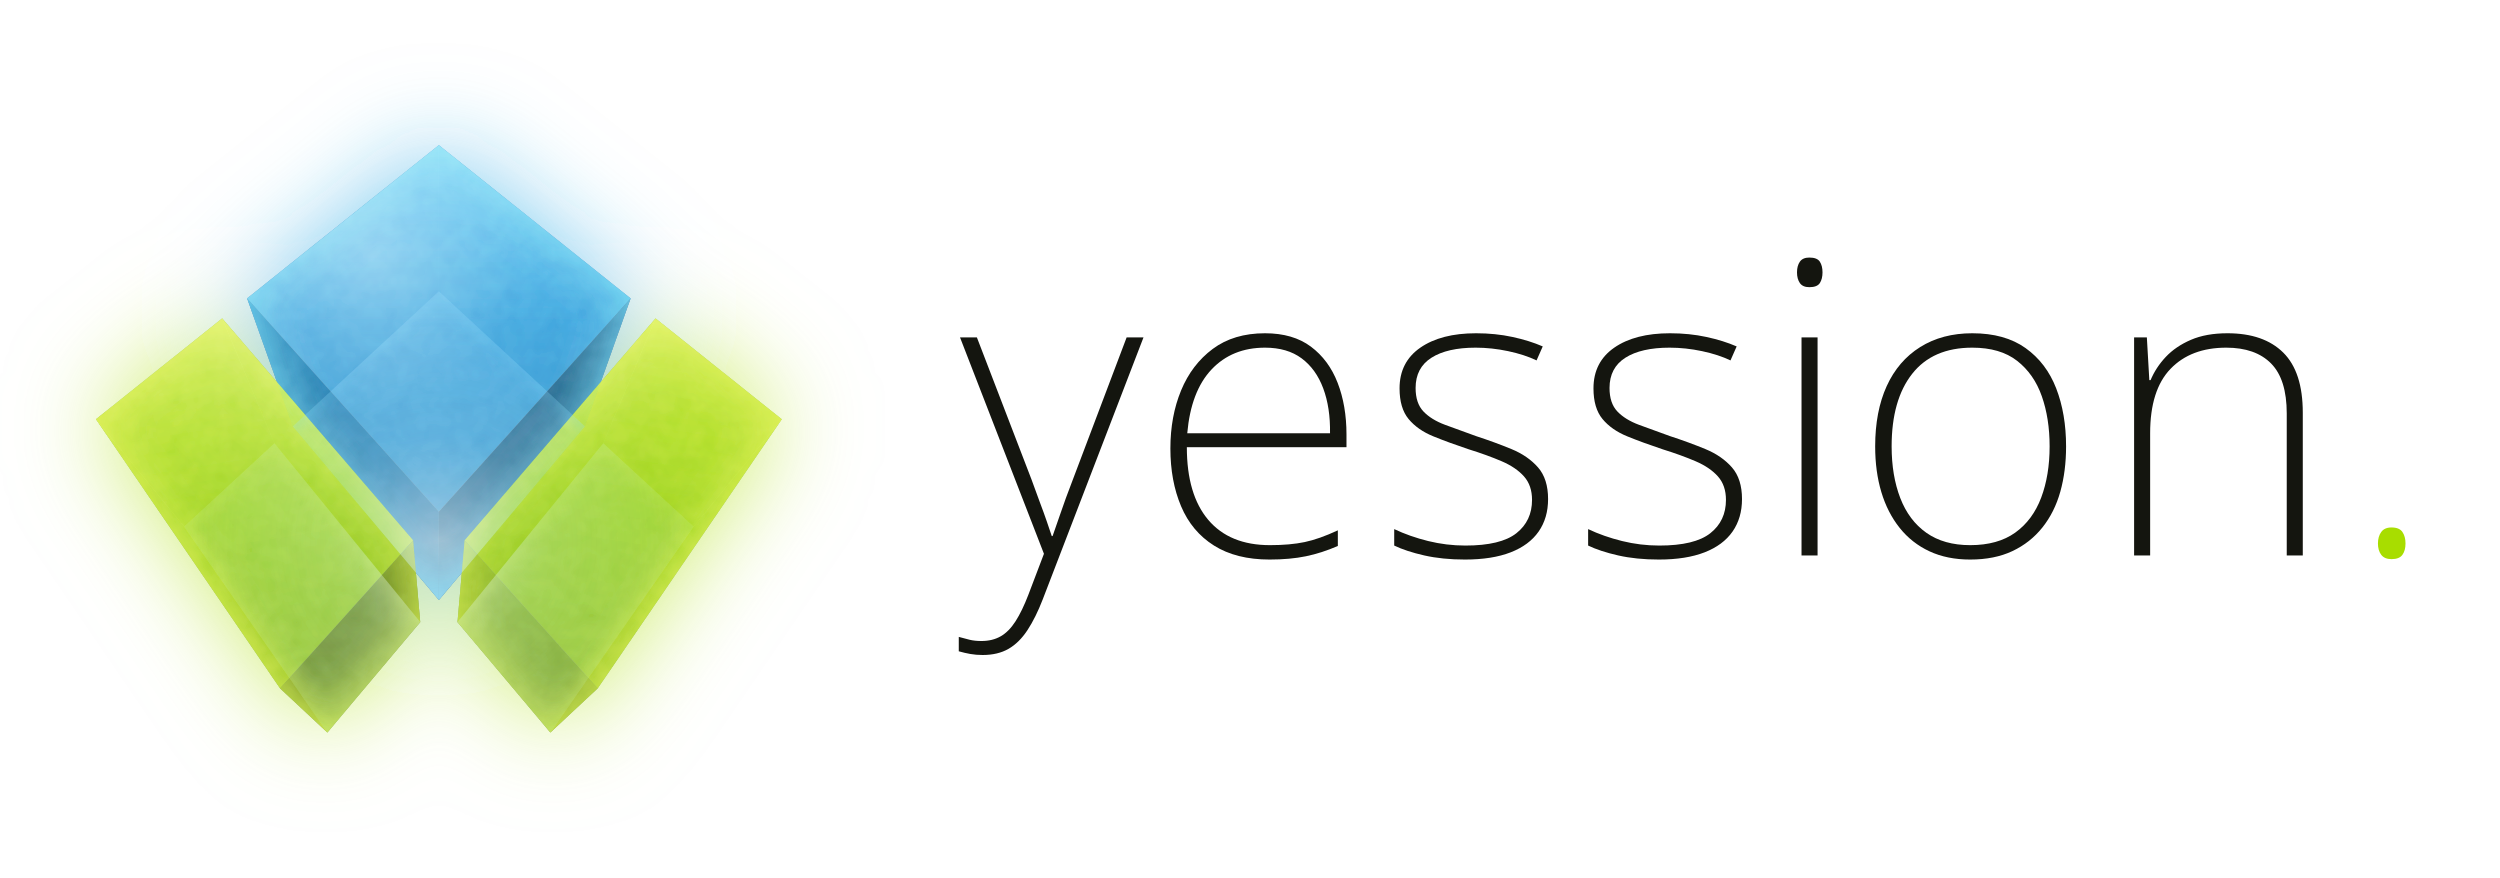
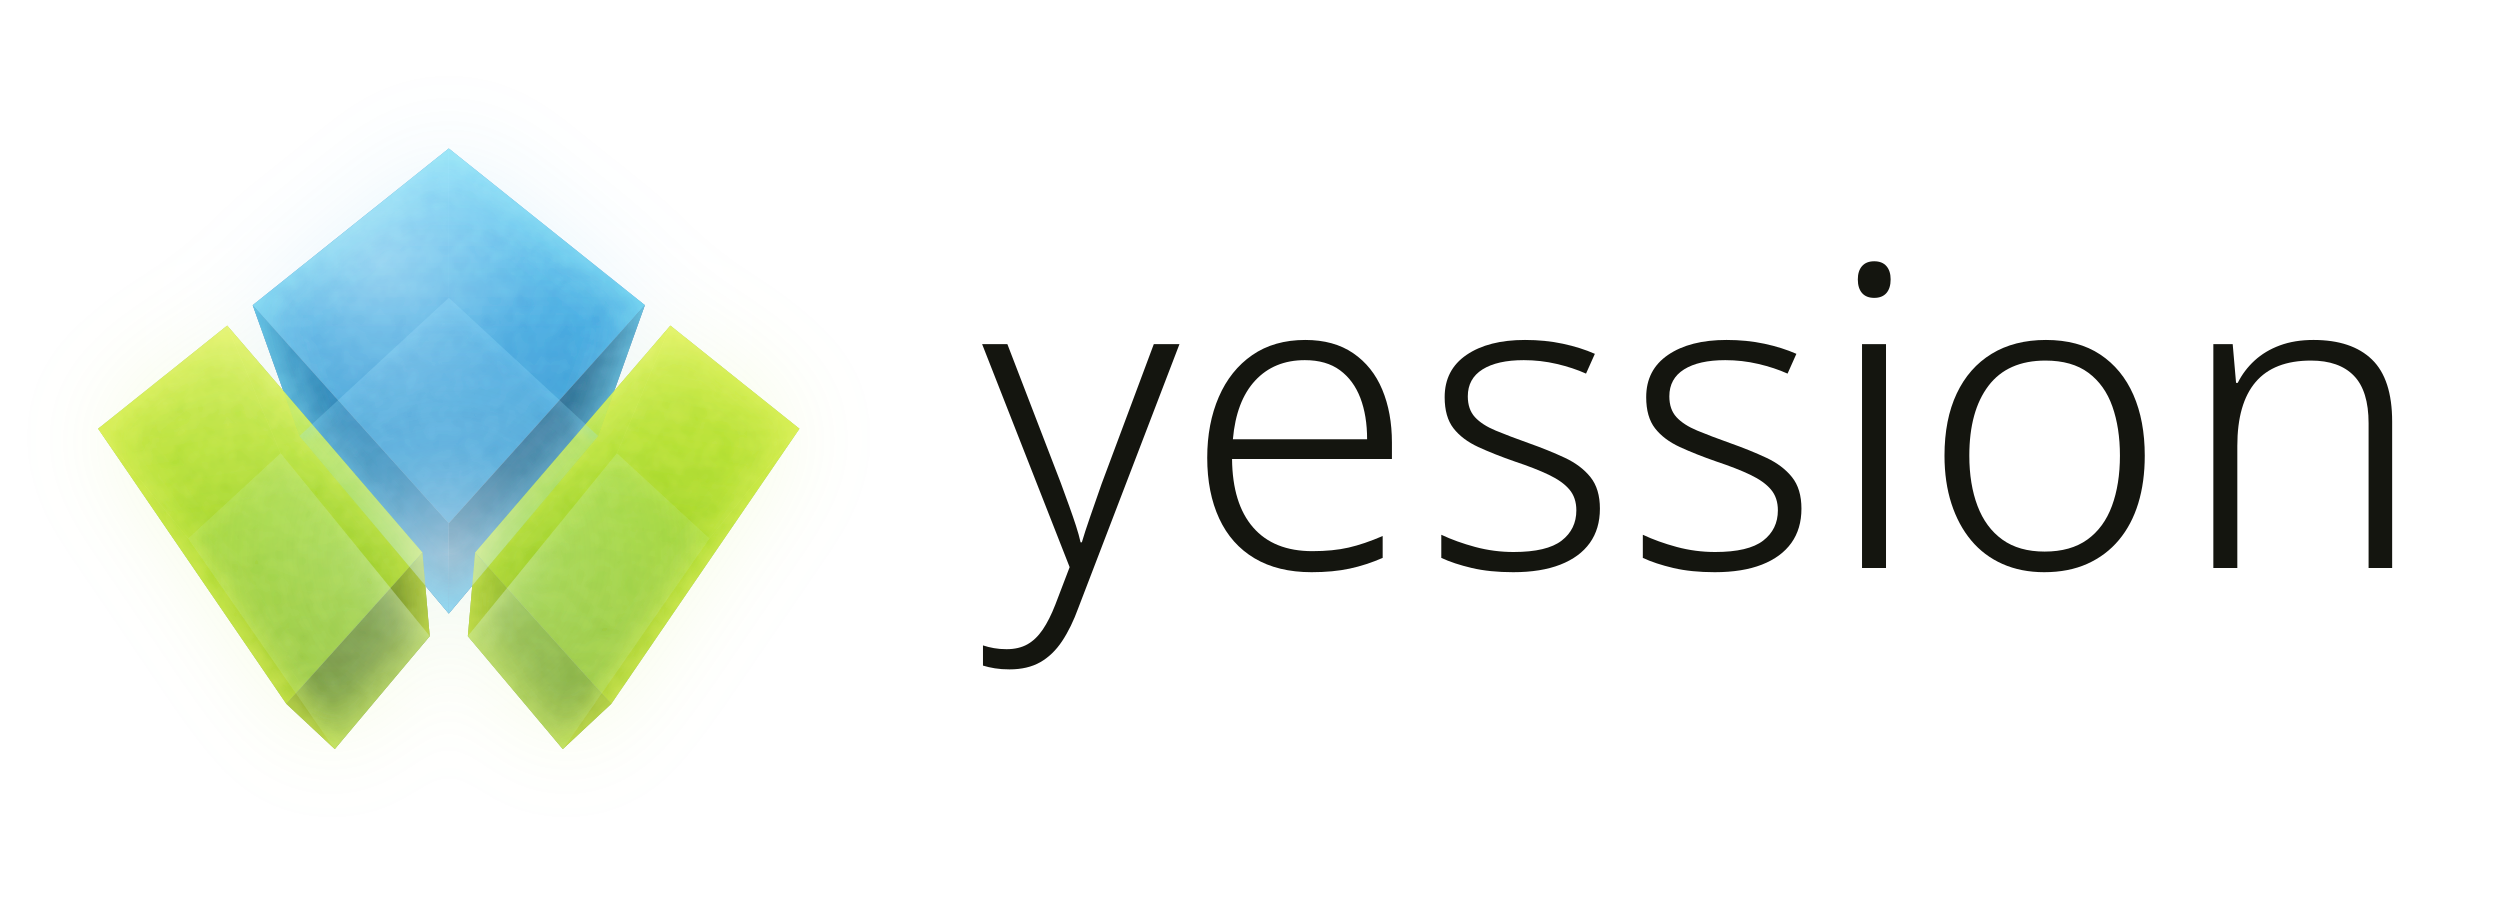
- <svg xmlns="http://www.w3.org/2000/svg" viewBox="0 0 182.29 64" role="img" aria-label="yession">
+ <svg xmlns="http://www.w3.org/2000/svg" viewBox="0 0 178.26 64" role="img" aria-label="yession">
  <g>
    <defs>
      <path id="lockup-p0" d="M32 37.31 L18.02 21.76 L32 10.59 L45.98 21.76 Z" />
      <path id="lockup-p1" d="M32 43.75 L21.35 31.09 L32 21.25 L42.65 31.09 Z" />
      <path id="lockup-p2" d="M32 43.75 L21.35 31.09 L18.02 21.76 L32 37.31 Z" />
      <path id="lockup-p3" d="M21.35 31.09 L32 21.25 L32 10.59 L18.02 21.76 Z" />
      <path id="lockup-p4" d="M32 21.25 L42.65 31.09 L45.98 21.76 L32 10.59 Z" />
      <path id="lockup-p5" d="M42.65 31.09 L32 43.75 L32 37.31 L45.98 21.76 Z" />
      <path id="lockup-p6" d="M30.12 39.4 L20.42 50.19 L7 30.57 L16.2 23.22 Z" />
      <path id="lockup-p7" d="M30.64 45.36 L23.87 53.41 L13.43 38.4 L20.01 32.33 Z" />
      <path id="lockup-p8" d="M30.64 45.36 L23.87 53.41 L20.42 50.19 L30.12 39.4 Z" />
      <path id="lockup-p9" d="M23.87 53.41 L13.43 38.4 L7 30.57 L20.42 50.19 Z" />
      <path id="lockup-p10" d="M13.43 38.4 L20.01 32.33 L16.2 23.22 L7 30.57 Z" />
      <path id="lockup-p11" d="M20.01 32.33 L30.64 45.36 L30.12 39.4 L16.2 23.22 Z" />
      <path id="lockup-p12" d="M47.8 23.22 L57 30.57 L43.58 50.19 L33.88 39.4 Z" />
      <path id="lockup-p13" d="M43.99 32.33 L50.57 38.4 L40.13 53.41 L33.36 45.36 Z" />
      <path id="lockup-p14" d="M43.99 32.33 L50.57 38.4 L57 30.57 L47.8 23.22 Z" />
      <path id="lockup-p15" d="M50.57 38.4 L40.13 53.41 L43.58 50.19 L57 30.57 Z" />
      <path id="lockup-p16" d="M40.13 53.41 L33.36 45.36 L33.88 39.4 L43.58 50.19 Z" />
      <path id="lockup-p17" d="M33.36 45.36 L43.99 32.33 L47.8 23.22 L33.88 39.4 Z" />
      <clipPath id="lockup-c0">
        <use href="#lockup-p0" />
        <use href="#lockup-p1" />
        <use href="#lockup-p2" />
        <use href="#lockup-p3" />
        <use href="#lockup-p4" />
        <use href="#lockup-p5" />
      </clipPath>
      <clipPath id="lockup-c1">
        <use href="#lockup-p6" />
        <use href="#lockup-p7" />
        <use href="#lockup-p8" />
        <use href="#lockup-p9" />
        <use href="#lockup-p10" />
        <use href="#lockup-p11" />
      </clipPath>
      <clipPath id="lockup-c2">
        <use href="#lockup-p12" />
        <use href="#lockup-p13" />
        <use href="#lockup-p14" />
        <use href="#lockup-p15" />
        <use href="#lockup-p16" />
        <use href="#lockup-p17" />
      </clipPath>
      <linearGradient id="lockup-f0" gradientUnits="userSpaceOnUse" x1="32" y1="10.59" x2="32" y2="37.31">
        <stop offset="0" stop-color="#6fd8ff" />
        <stop offset="0.5" stop-color="#1ba1e2" />
        <stop offset="1" stop-color="#1891cb" />
      </linearGradient>
      <linearGradient id="lockup-f1" x1="0" y1="0" x2="0" y2="1">
        <stop offset="0" stop-color="#126a95" />
        <stop offset="0.55" stop-color="#116289" />
        <stop offset="1" stop-color="#0f6ea3" />
      </linearGradient>
      <linearGradient id="lockup-f2" x1="0" y1="0" x2="0" y2="1">
        <stop offset="0" stop-color="#178ac2" />
        <stop offset="0.55" stop-color="#157fb2" />
        <stop offset="1" stop-color="#0f6ea3" />
      </linearGradient>
      <linearGradient id="lockup-f3" x1="0" y1="0" x2="0" y2="1">
        <stop offset="0" stop-color="#126a95" />
        <stop offset="0.55" stop-color="#116289" />
        <stop offset="1" stop-color="#0f6ea3" />
      </linearGradient>
      <linearGradient id="lockup-f4" x1="0" y1="0" x2="0" y2="1">
        <stop offset="0" stop-color="#126a95" />
        <stop offset="0.55" stop-color="#116289" />
        <stop offset="1" stop-color="#0f6ea3" />
      </linearGradient>
      <linearGradient id="lockup-f5" x1="0" y1="0" x2="0" y2="1">
        <stop offset="0" stop-color="#126a95" />
        <stop offset="0.55" stop-color="#116289" />
        <stop offset="1" stop-color="#0f6ea3" />
      </linearGradient>
      <linearGradient id="lockup-f6" gradientUnits="userSpaceOnUse" x1="16.2" y1="23.22" x2="20.42" y2="50.19">
        <stop offset="0" stop-color="#d8f54a" />
        <stop offset="0.5" stop-color="#a8dd00" />
        <stop offset="1" stop-color="#97c700" />
      </linearGradient>
      <linearGradient id="lockup-f7" x1="0" y1="0" x2="0" y2="1">
        <stop offset="0" stop-color="#6f9200" />
        <stop offset="0.55" stop-color="#668600" />
        <stop offset="1" stop-color="#6f9a00" />
      </linearGradient>
      <linearGradient id="lockup-f8" x1="0" y1="0" x2="0" y2="1">
        <stop offset="0" stop-color="#6f9200" />
        <stop offset="0.55" stop-color="#668600" />
        <stop offset="1" stop-color="#6f9a00" />
      </linearGradient>
      <linearGradient id="lockup-f9" x1="0" y1="0" x2="0" y2="1">
        <stop offset="0" stop-color="#90be00" />
        <stop offset="0.55" stop-color="#84af00" />
        <stop offset="1" stop-color="#6f9a00" />
      </linearGradient>
      <linearGradient id="lockup-f10" x1="0" y1="0" x2="0" y2="1">
        <stop offset="0" stop-color="#6f9200" />
        <stop offset="0.55" stop-color="#668600" />
        <stop offset="1" stop-color="#6f9a00" />
      </linearGradient>
      <linearGradient id="lockup-f11" x1="0" y1="0" x2="0" y2="1">
        <stop offset="0" stop-color="#6f9200" />
        <stop offset="0.55" stop-color="#668600" />
        <stop offset="1" stop-color="#6f9a00" />
      </linearGradient>
      <linearGradient id="lockup-f12" gradientUnits="userSpaceOnUse" x1="47.8" y1="23.22" x2="43.58" y2="50.19">
        <stop offset="0" stop-color="#d8f54a" />
        <stop offset="0.5" stop-color="#a8dd00" />
        <stop offset="1" stop-color="#97c700" />
      </linearGradient>
      <linearGradient id="lockup-f13" x1="0" y1="0" x2="0" y2="1">
        <stop offset="0" stop-color="#6f9200" />
        <stop offset="0.55" stop-color="#668600" />
        <stop offset="1" stop-color="#6f9a00" />
      </linearGradient>
      <linearGradient id="lockup-f14" x1="0" y1="0" x2="0" y2="1">
        <stop offset="0" stop-color="#6f9200" />
        <stop offset="0.55" stop-color="#668600" />
        <stop offset="1" stop-color="#6f9a00" />
      </linearGradient>
      <linearGradient id="lockup-f15" x1="0" y1="0" x2="0" y2="1">
        <stop offset="0" stop-color="#6f9200" />
        <stop offset="0.55" stop-color="#668600" />
        <stop offset="1" stop-color="#6f9a00" />
      </linearGradient>
      <linearGradient id="lockup-f16" x1="0" y1="0" x2="0" y2="1">
        <stop offset="0" stop-color="#90be00" />
        <stop offset="0.55" stop-color="#84af00" />
        <stop offset="1" stop-color="#6f9a00" />
      </linearGradient>
      <linearGradient id="lockup-f17" x1="0" y1="0" x2="0" y2="1">
        <stop offset="0" stop-color="#6f9200" />
        <stop offset="0.55" stop-color="#668600" />
        <stop offset="1" stop-color="#6f9a00" />
      </linearGradient>
      <filter id="lockup-rimg" filterUnits="userSpaceOnUse" x="-8" y="-8" width="80" height="80">
        <feFlood flood-color="#d8f54a" flood-opacity="1.00" result="f" />
        <feComposite in="f" in2="SourceAlpha" operator="out" result="o" />
        <feGaussianBlur in="o" stdDeviation="1.69" result="b" />
        <feComposite in="b" in2="SourceAlpha" operator="in" result="rim" />
        <feBlend in="rim" in2="SourceGraphic" mode="screen" />
      </filter>
      <filter id="lockup-rimb" filterUnits="userSpaceOnUse" x="-8" y="-8" width="80" height="80">
        <feFlood flood-color="#6fd8ff" flood-opacity="1.00" result="f" />
        <feComposite in="f" in2="SourceAlpha" operator="out" result="o" />
        <feGaussianBlur in="o" stdDeviation="1.69" result="b" />
        <feComposite in="b" in2="SourceAlpha" operator="in" result="rim" />
        <feBlend in="rim" in2="SourceGraphic" mode="screen" />
      </filter>
      <filter id="lockup-tb" filterUnits="userSpaceOnUse" x="0" y="0" width="64" height="64">
        <feTurbulence type="fractalNoise" baseFrequency="0.9" numOctaves="2" seed="7" result="t" />
        <feColorMatrix in="t" type="matrix" values="0.33 0.33 0.33 0 0 0.33 0.33 0.33 0 0 0.33 0.33 0.33 0 0 0 0 0 0 0.22" result="grey" />
        <feComposite in="grey" in2="SourceAlpha" operator="in" result="tf" />
        <feBlend in="tf" in2="SourceGraphic" mode="overlay" />
      </filter>
      <filter id="lockup-bl" filterUnits="userSpaceOnUse" x="-40" y="-40" width="144" height="144">
        <feGaussianBlur stdDeviation="3.6" />
      </filter>
      <filter id="lockup-hb" filterUnits="userSpaceOnUse" x="-40" y="-40" width="144" height="144">
        <feGaussianBlur stdDeviation="0.45" />
      </filter>
      <radialGradient id="lockup-sp" gradientUnits="userSpaceOnUse" cx="32" cy="39.4" r="26">
        <stop offset="0" stop-color="#fff" stop-opacity="0.5" />
        <stop offset="0.3" stop-color="#bfeaff" stop-opacity="0.20" />
        <stop offset="1" stop-color="#7fd0f5" stop-opacity="0" />
      </radialGradient>
      <radialGradient id="lockup-sh" gradientUnits="userSpaceOnUse" cx="27.28" cy="18.81" r="25.16">
        <stop offset="0" stop-color="#fff" stop-opacity="0.42" />
        <stop offset="0.45" stop-color="#fff" stop-opacity="0.12" />
        <stop offset="1" stop-color="#fff" stop-opacity="0" />
      </radialGradient>
      <clipPath id="lockup-tc0">
        <use href="#lockup-p0" />
      </clipPath>
      <clipPath id="lockup-tc6">
        <use href="#lockup-p6" />
      </clipPath>
      <clipPath id="lockup-tc12">
        <use href="#lockup-p12" />
      </clipPath>
    </defs>
    <g opacity="1">
-       <g filter="url(#lockup-bl)" opacity="0.55">
+       <g filter="url(#lockup-bl)" opacity="0.1">
        <use href="#lockup-p0" fill="#1ba1e2" />
        <use href="#lockup-p1" fill="#1ba1e2" />
        <use href="#lockup-p2" fill="#1ba1e2" />
        <use href="#lockup-p3" fill="#1ba1e2" />
        <use href="#lockup-p4" fill="#1ba1e2" />
        <use href="#lockup-p5" fill="#1ba1e2" />
        <g opacity="1">
          <use href="#lockup-p6" fill="#a8dd00" />
          <use href="#lockup-p7" fill="#a8dd00" />
          <use href="#lockup-p8" fill="#a8dd00" />
          <use href="#lockup-p9" fill="#a8dd00" />
          <use href="#lockup-p10" fill="#a8dd00" />
          <use href="#lockup-p11" fill="#a8dd00" />
          <use href="#lockup-p12" fill="#a8dd00" />
          <use href="#lockup-p13" fill="#a8dd00" />
          <use href="#lockup-p14" fill="#a8dd00" />
          <use href="#lockup-p15" fill="#a8dd00" />
          <use href="#lockup-p16" fill="#a8dd00" />
          <use href="#lockup-p17" fill="#a8dd00" />
        </g>
      </g>
    </g>
    <g opacity="1">
      <g opacity="0.55">
        <use href="#lockup-p1" fill="#0f6ea3" opacity="1" />
        <use href="#lockup-p3" fill="#0f6ea3" opacity="1" />
        <use href="#lockup-p4" fill="#0f6ea3" opacity="1" />
        <g opacity="1">
          <use href="#lockup-p7" fill="#6f9a00" opacity="1" />
          <use href="#lockup-p9" fill="#6f9a00" opacity="1" />
          <use href="#lockup-p10" fill="#6f9a00" opacity="1" />
          <use href="#lockup-p11" fill="#6f9a00" opacity="1" />
          <use href="#lockup-p13" fill="#6f9a00" opacity="1" />
          <use href="#lockup-p14" fill="#6f9a00" opacity="1" />
          <use href="#lockup-p15" fill="#6f9a00" opacity="1" />
          <use href="#lockup-p17" fill="#6f9a00" opacity="1" />
        </g>
      </g>
    </g>
    <g filter="url(#lockup-tb)">
      <g filter="url(#lockup-rimb)" opacity="0.82">
        <use href="#lockup-p0" fill="url(#lockup-f0)" opacity="1" />
        <use href="#lockup-p2" fill="url(#lockup-f2)" opacity="1" />
        <use href="#lockup-p5" fill="url(#lockup-f5)" opacity="1" />
      </g>
      <g opacity="1">
        <g filter="url(#lockup-rimg)" opacity="0.82">
          <use href="#lockup-p6" fill="url(#lockup-f6)" opacity="1" />
          <use href="#lockup-p8" fill="url(#lockup-f8)" opacity="1" />
        </g>
        <g filter="url(#lockup-rimg)" opacity="0.82">
          <use href="#lockup-p12" fill="url(#lockup-f12)" opacity="1" />
          <use href="#lockup-p16" fill="url(#lockup-f16)" opacity="1" />
        </g>
      </g>
    </g>
    <g opacity="1">
      <g clip-path="url(#lockup-c0)" filter="url(#lockup-hb)" opacity="0.3">
        <path stroke="#6fd8ff" stroke-width="0.6" fill="none" stroke-linecap="round" d="M21.35 31.09 L32 21.25" opacity="1" />
        <path stroke="#6fd8ff" stroke-width="0.6" fill="none" stroke-linecap="round" d="M32 21.25 L42.65 31.09" opacity="1" />
        <path stroke="#6fd8ff" stroke-width="0.6" fill="none" stroke-linecap="round" d="M32 21.25 L32 10.59" opacity="1" />
      </g>
      <g opacity="1">
        <g clip-path="url(#lockup-c1)" filter="url(#lockup-hb)" opacity="0.3">
          <path stroke="#d8f54a" stroke-width="0.6" fill="none" stroke-linecap="round" d="M23.87 53.41 L13.43 38.4" opacity="1" />
          <path stroke="#d8f54a" stroke-width="0.6" fill="none" stroke-linecap="round" d="M13.43 38.4 L20.01 32.33" opacity="1" />
          <path stroke="#d8f54a" stroke-width="0.6" fill="none" stroke-linecap="round" d="M13.43 38.4 L7 30.57" opacity="1" />
          <path stroke="#d8f54a" stroke-width="0.6" fill="none" stroke-linecap="round" d="M20.01 32.33 L30.64 45.36" opacity="1" />
          <path stroke="#d8f54a" stroke-width="0.6" fill="none" stroke-linecap="round" d="M20.01 32.33 L16.2 23.22" opacity="1" />
        </g>
        <g clip-path="url(#lockup-c2)" filter="url(#lockup-hb)" opacity="0.3">
          <path stroke="#d8f54a" stroke-width="0.6" fill="none" stroke-linecap="round" d="M43.99 32.33 L50.57 38.4" opacity="1" />
          <path stroke="#d8f54a" stroke-width="0.6" fill="none" stroke-linecap="round" d="M43.99 32.33 L47.8 23.22" opacity="1" />
          <path stroke="#d8f54a" stroke-width="0.6" fill="none" stroke-linecap="round" d="M50.57 38.4 L40.13 53.41" opacity="1" />
          <path stroke="#d8f54a" stroke-width="0.6" fill="none" stroke-linecap="round" d="M50.57 38.4 L57 30.57" opacity="1" />
          <path stroke="#d8f54a" stroke-width="0.6" fill="none" stroke-linecap="round" d="M33.36 45.36 L43.99 32.33" opacity="1" />
        </g>
      </g>
    </g>
    <g opacity="1">
      <g opacity="1">
        <g clip-path="url(#lockup-c1)" opacity="0.2">
          <use href="#lockup-p2" fill="#6fd8ff" opacity="1" />
          <use href="#lockup-p5" fill="#6fd8ff" opacity="1" />
        </g>
        <g clip-path="url(#lockup-c2)" opacity="0.2">
          <use href="#lockup-p2" fill="#6fd8ff" opacity="1" />
          <use href="#lockup-p5" fill="#6fd8ff" opacity="1" />
        </g>
      </g>
    </g>
    <g opacity="1">
      <g clip-path="url(#lockup-c0)">
        <rect width="64" height="64" fill="url(#lockup-sp)" />
      </g>
      <g opacity="1">
        <g clip-path="url(#lockup-c1)">
          <rect width="64" height="64" fill="url(#lockup-sp)" />
        </g>
        <g clip-path="url(#lockup-c2)">
          <rect width="64" height="64" fill="url(#lockup-sp)" />
        </g>
      </g>
    </g>
    <g clip-path="url(#lockup-tc0)">
      <rect width="64" height="64" fill="url(#lockup-sh)" />
    </g>
    <g opacity="1">
      <g clip-path="url(#lockup-tc6)">
        <rect width="64" height="64" fill="url(#lockup-sh)" />
      </g>
    </g>
    <g opacity="1">
      <g clip-path="url(#lockup-tc12)">
        <rect width="64" height="64" fill="url(#lockup-sh)" />
      </g>
    </g>
  </g>
  <g id="lockup-word">
-     <path transform="translate(70 40.5) scale(0.03 -0.03)" fill="#14150f" d="M0 530H41L174 184Q185 153 194.5 128Q204 103 211 82.5Q218 62 223 47H225Q233 69 244.5 103Q256 137 273 181L405 530H446L201 -107Q184 -151 164 -181.5Q144 -212 118 -227Q92 -242 55 -242Q39 -242 25 -239.5Q11 -237 -3 -233V-198Q11 -202 23.5 -205Q36 -208 52 -208Q79 -208 99 -196.5Q119 -185 135 -160Q151 -135 166 -96L204 4Z" />
-     <path transform="translate(83.6 40.5) scale(0.03 -0.03)" fill="#14150f" d="M288 540Q356 540 399.5 507.5Q443 475 464.5 419.5Q486 364 486 294V263H98Q98 148 150 86.5Q202 25 300 25Q349 25 384.5 32.5Q420 40 465 61V23Q426 6 387.5 -2Q349 -10 299 -10Q218 -10 164 24Q110 58 84 119.5Q58 181 58 260Q58 338 84 401Q110 464 161 502Q212 540 288 540ZM288 505Q208 505 158 452Q108 399 99 297H446Q447 359 429.5 406Q412 453 377 479Q342 505 288 505Z" />
-     <path transform="translate(100.4 40.5) scale(0.03 -0.03)" fill="#14150f" d="M416 137Q416 91 393 58Q370 25 325 7.5Q280 -10 214 -10Q159 -10 115 0Q71 10 42 24V64Q80 46 124.5 35Q169 24 215 24Q301 24 339 54Q377 84 377 135Q377 170 357.5 192Q338 214 303 229Q268 244 223 258Q175 274 137 289.5Q99 305 77 331.5Q55 358 55 406Q55 470 105.5 505Q156 540 241 540Q288 540 329.5 531Q371 522 403 508L388 474Q359 488 319 496.5Q279 505 240 505Q171 505 132.5 480.5Q94 456 94 407Q94 370 113 350Q132 330 165.5 317.5Q199 305 241 290Q287 275 327 258.5Q367 242 391.5 214Q416 186 416 137Z" />
-     <path transform="translate(114.54 40.5) scale(0.03 -0.03)" fill="#14150f" d="M416 137Q416 91 393 58Q370 25 325 7.5Q280 -10 214 -10Q159 -10 115 0Q71 10 42 24V64Q80 46 124.5 35Q169 24 215 24Q301 24 339 54Q377 84 377 135Q377 170 357.5 192Q338 214 303 229Q268 244 223 258Q175 274 137 289.5Q99 305 77 331.5Q55 358 55 406Q55 470 105.5 505Q156 540 241 540Q288 540 329.5 531Q371 522 403 508L388 474Q359 488 319 496.5Q279 505 240 505Q171 505 132.5 480.5Q94 456 94 407Q94 370 113 350Q132 330 165.5 317.5Q199 305 241 290Q287 275 327 258.5Q367 242 391.5 214Q416 186 416 137Z" />
-     <path transform="translate(128.69 40.5) scale(0.03 -0.03)" fill="#14150f" d="M128 530V0H89V530ZM108 724Q127 724 133.5 714Q140 704 140 688Q140 672 133.5 662Q127 652 108 652Q92 652 85 662Q78 672 78 688Q78 704 85 714Q92 724 108 724Z" />
-     <path transform="translate(134.99 40.5) scale(0.03 -0.03)" fill="#14150f" d="M522 265Q522 205 508 155Q494 105 464.5 68Q435 31 391.5 10.5Q348 -10 289 -10Q233 -10 190 10Q147 30 117.5 67Q88 104 73 154Q58 204 58 265Q58 350 86 411.5Q114 473 167.5 506.5Q221 540 294 540Q373 540 423.5 504Q474 468 498 406Q522 344 522 265ZM98 265Q98 194 119 139.5Q140 85 182.5 55Q225 25 289 25Q356 25 398.5 55.5Q441 86 461.5 140.5Q482 195 482 265Q482 333 463 387Q444 441 403 473Q362 505 294 505Q198 505 148 441.5Q98 378 98 265Z" />
-     <path transform="translate(152.94 40.5) scale(0.03 -0.03)" fill="#14150f" d="M316 540Q404 540 451.5 493Q499 446 499 347V0H460V345Q460 428 422 466.5Q384 505 313 505Q227 505 177.5 453.5Q128 402 128 297V0H89V530H120L126 426H129Q142 457 166 482.5Q190 508 227 524Q264 540 316 540Z" />
-     <path transform="translate(170.93 40.5) scale(0.03 -0.03)" fill="#a8dd00" d="M82 29Q82 46 90 57Q98 68 115 68Q134 68 141.5 57Q149 46 149 29Q149 12 141.5 1.5Q134 -9 115 -9Q98 -9 90 1.5Q82 12 82 29Z" />
+     <path transform="translate(70 40.5) scale(0.03 -0.03)" fill="#14150f" d="M1 532H61L188 202Q199 172 208 147Q217 122 224 100.5Q231 79 235 61H238Q245 85 257.5 121Q270 157 285 200L409 532H470L230 -94Q213 -141 191 -174Q169 -207 139 -224Q109 -241 66 -241Q47 -241 31.5 -238.5Q16 -236 3 -232V-184Q15 -188 29 -190.5Q43 -193 59 -193Q88 -193 108.5 -181.5Q129 -170 145 -146.5Q161 -123 175 -87L209 2Z" />
+     <path transform="translate(84.37 40.5) scale(0.03 -0.03)" fill="#14150f" d="M290 542Q358 542 404 510.5Q450 479 473 424Q496 369 496 298V259H116Q117 153 166 96.5Q215 40 307 40Q356 40 393 48.5Q430 57 474 76V24Q435 7 395.5 -1.5Q356 -10 305 -10Q225 -10 169.5 23Q114 56 85.5 117.5Q57 179 57 262Q57 343 84.5 406.5Q112 470 164 506Q216 542 290 542ZM289 494Q216 494 171 445.5Q126 397 118 306H437Q437 362 421 404Q405 446 372.5 470Q340 494 289 494Z" />
+     <path transform="translate(101.39 40.5) scale(0.03 -0.03)" fill="#14150f" d="M423 141Q423 93 399 59.5Q375 26 329 8Q283 -10 217 -10Q161 -10 118.5 0Q76 10 46 24V79Q82 62 126.5 50Q171 38 218 38Q297 38 332 65Q367 92 367 137Q367 167 350.5 186.5Q334 206 301.5 221.5Q269 237 221 253Q172 270 134 287.5Q96 305 75 332Q54 359 54 406Q54 471 106 506.5Q158 542 245 542Q293 542 335 533Q377 524 411 509L390 462Q359 476 320.5 485Q282 494 242 494Q179 494 144 472Q109 450 109 408Q109 377 126 358.5Q143 340 175.5 326.5Q208 313 253 297Q301 280 339.5 262Q378 244 400.5 216Q423 188 423 141Z" />
+     <path transform="translate(115.76 40.5) scale(0.03 -0.03)" fill="#14150f" d="M423 141Q423 93 399 59.5Q375 26 329 8Q283 -10 217 -10Q161 -10 118.5 0Q76 10 46 24V79Q82 62 126.5 50Q171 38 218 38Q297 38 332 65Q367 92 367 137Q367 167 350.5 186.5Q334 206 301.5 221.5Q269 237 221 253Q172 270 134 287.5Q96 305 75 332Q54 359 54 406Q54 471 106 506.5Q158 542 245 542Q293 542 335 533Q377 524 411 509L390 462Q359 476 320.5 485Q282 494 242 494Q179 494 144 472Q109 450 109 408Q109 377 126 358.5Q143 340 175.5 326.5Q208 313 253 297Q301 280 339.5 262Q378 244 400.5 216Q423 188 423 141Z" />
+     <path transform="translate(130.13 40.5) scale(0.03 -0.03)" fill="#14150f" d="M145 532V0H88V532ZM117 729Q136 729 146 717.5Q156 706 156 686Q156 665 146 653.5Q136 642 117 642Q98 642 88 653.5Q78 665 78 686Q78 706 88 717.5Q98 729 117 729Z" />
+     <path transform="translate(136.94 40.5) scale(0.03 -0.03)" fill="#14150f" d="M533 267Q533 204 517.5 153.5Q502 103 471.5 66.5Q441 30 396.5 10Q352 -10 294 -10Q239 -10 195 9.5Q151 29 120.5 65.5Q90 102 73.5 153Q57 204 57 267Q57 353 86 414.5Q115 476 169 509Q223 542 298 542Q375 542 427 507.5Q479 473 506 411.5Q533 350 533 267ZM116 267Q116 199 135.5 147.5Q155 96 194.5 67.5Q234 39 295 39Q357 39 396.5 67.5Q436 96 455 147.5Q474 199 474 267Q474 333 456 384Q438 435 399 464Q360 493 297 493Q207 493 161.5 433Q116 373 116 267Z" />
+     <path transform="translate(155.18 40.5) scale(0.03 -0.03)" fill="#14150f" d="M326 542Q417 542 465 495.5Q513 449 513 348V0H457V344Q457 421 422 457Q387 493 320 493Q232 493 188.5 442Q145 391 145 290V0H88V532H134L142 440H146Q161 470 186 493Q211 516 246 529Q281 542 326 542Z" />
  </g>
</svg>
